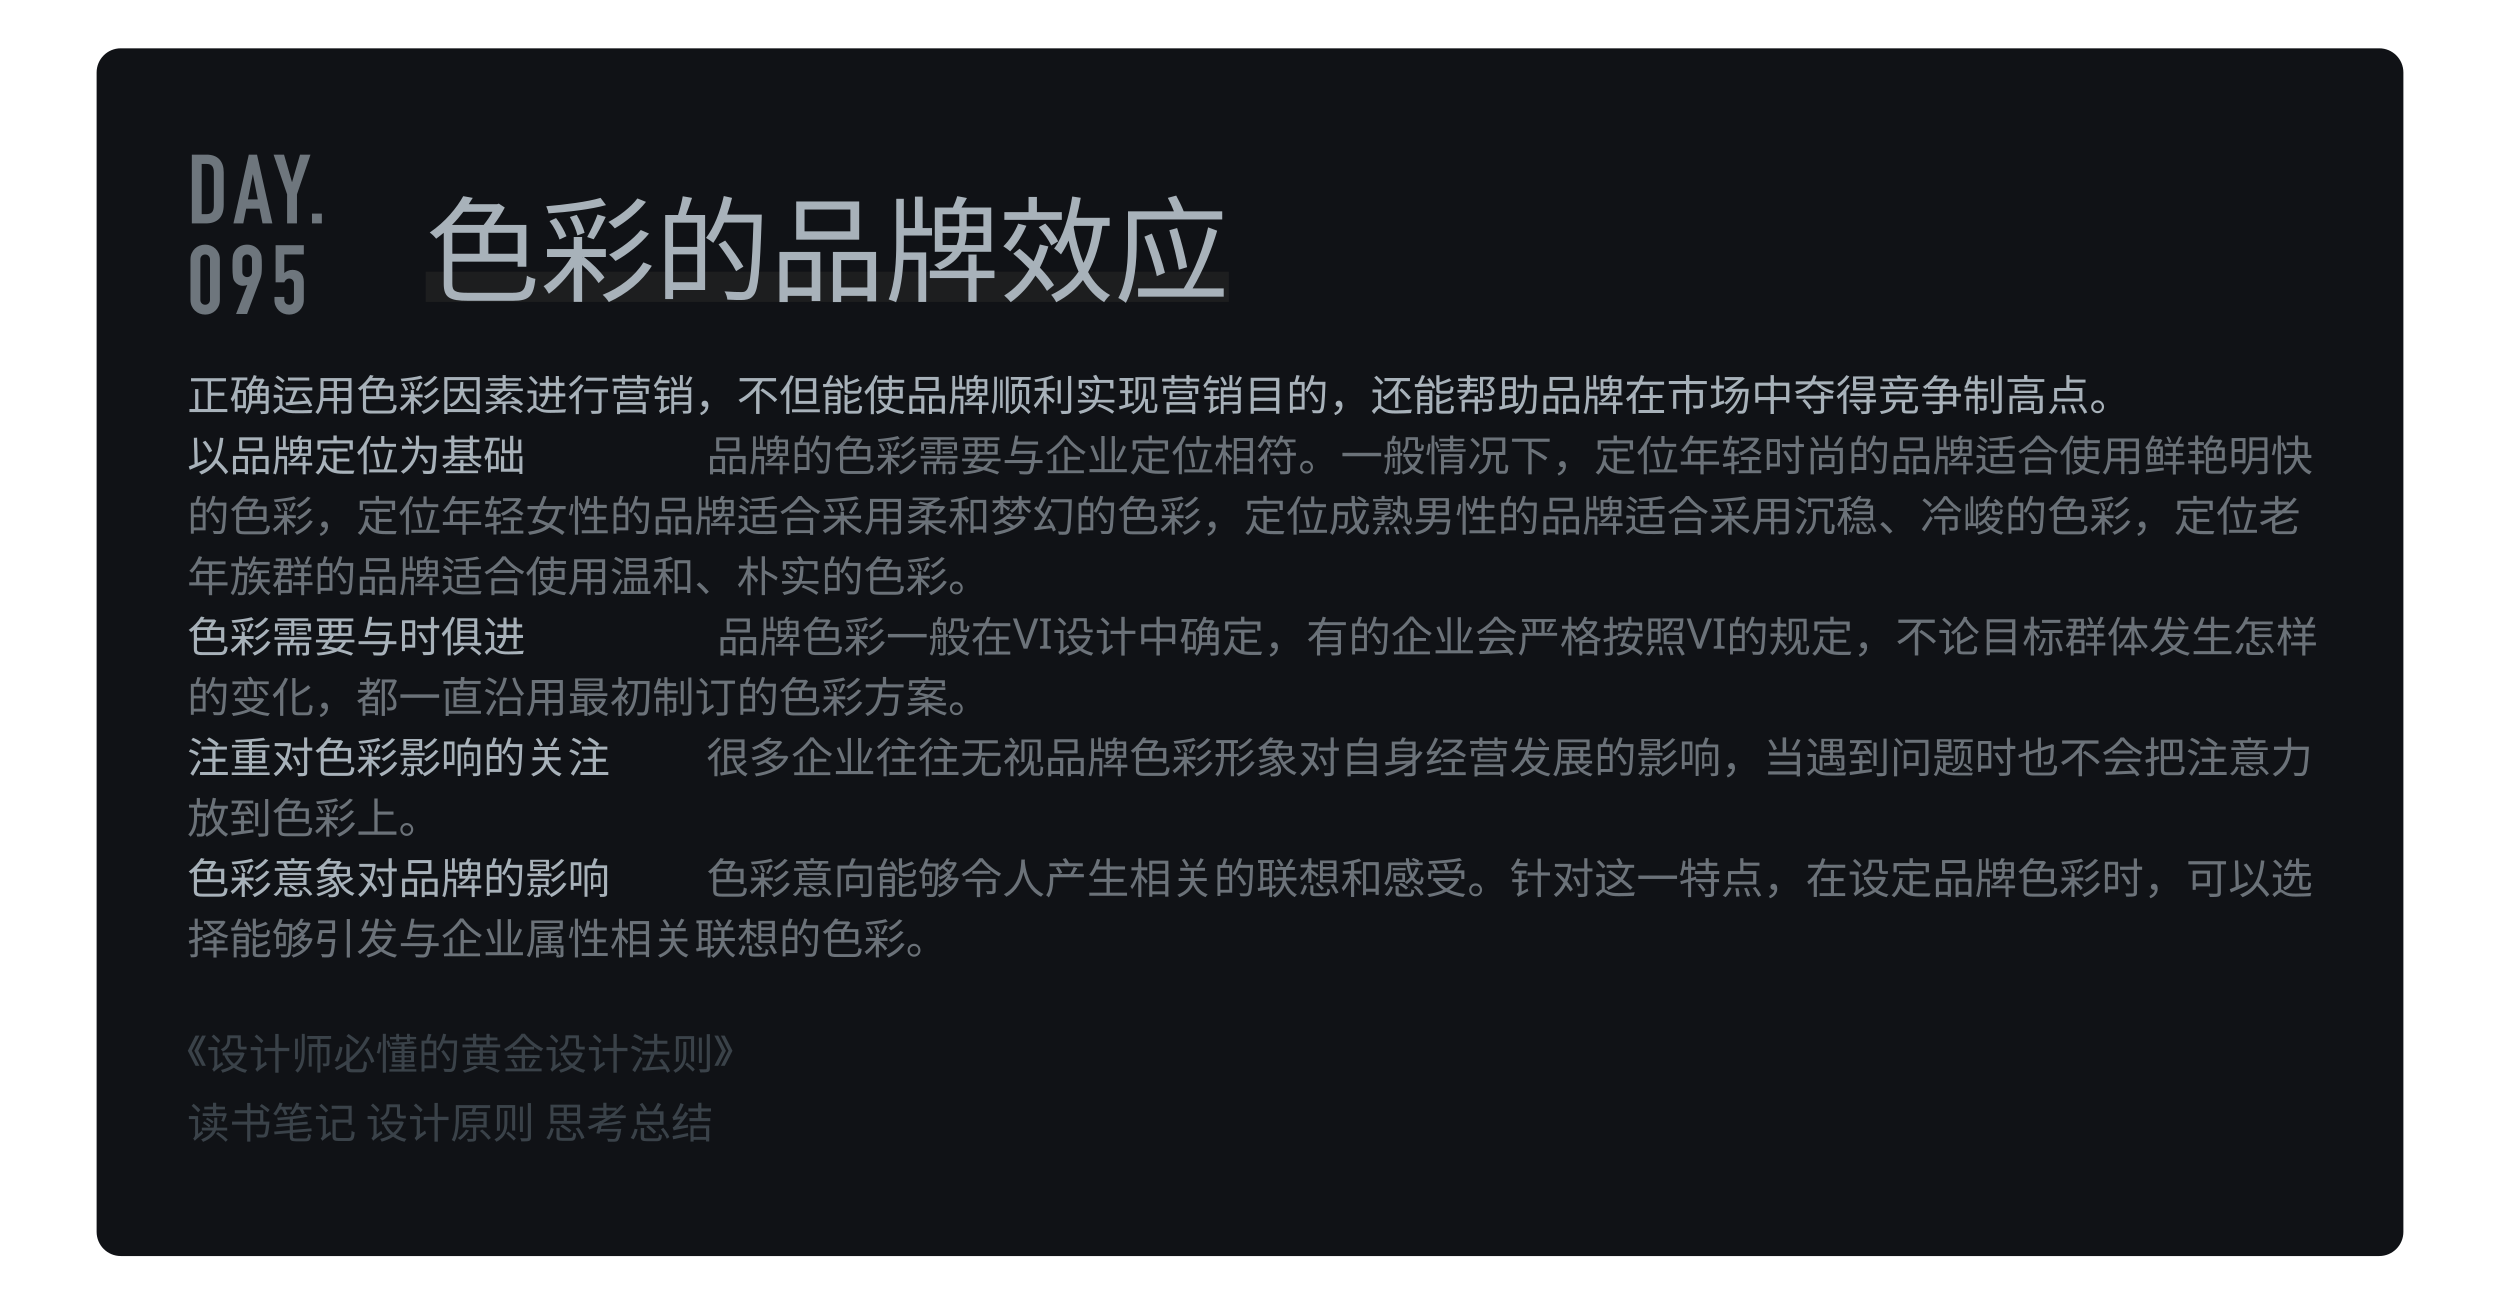
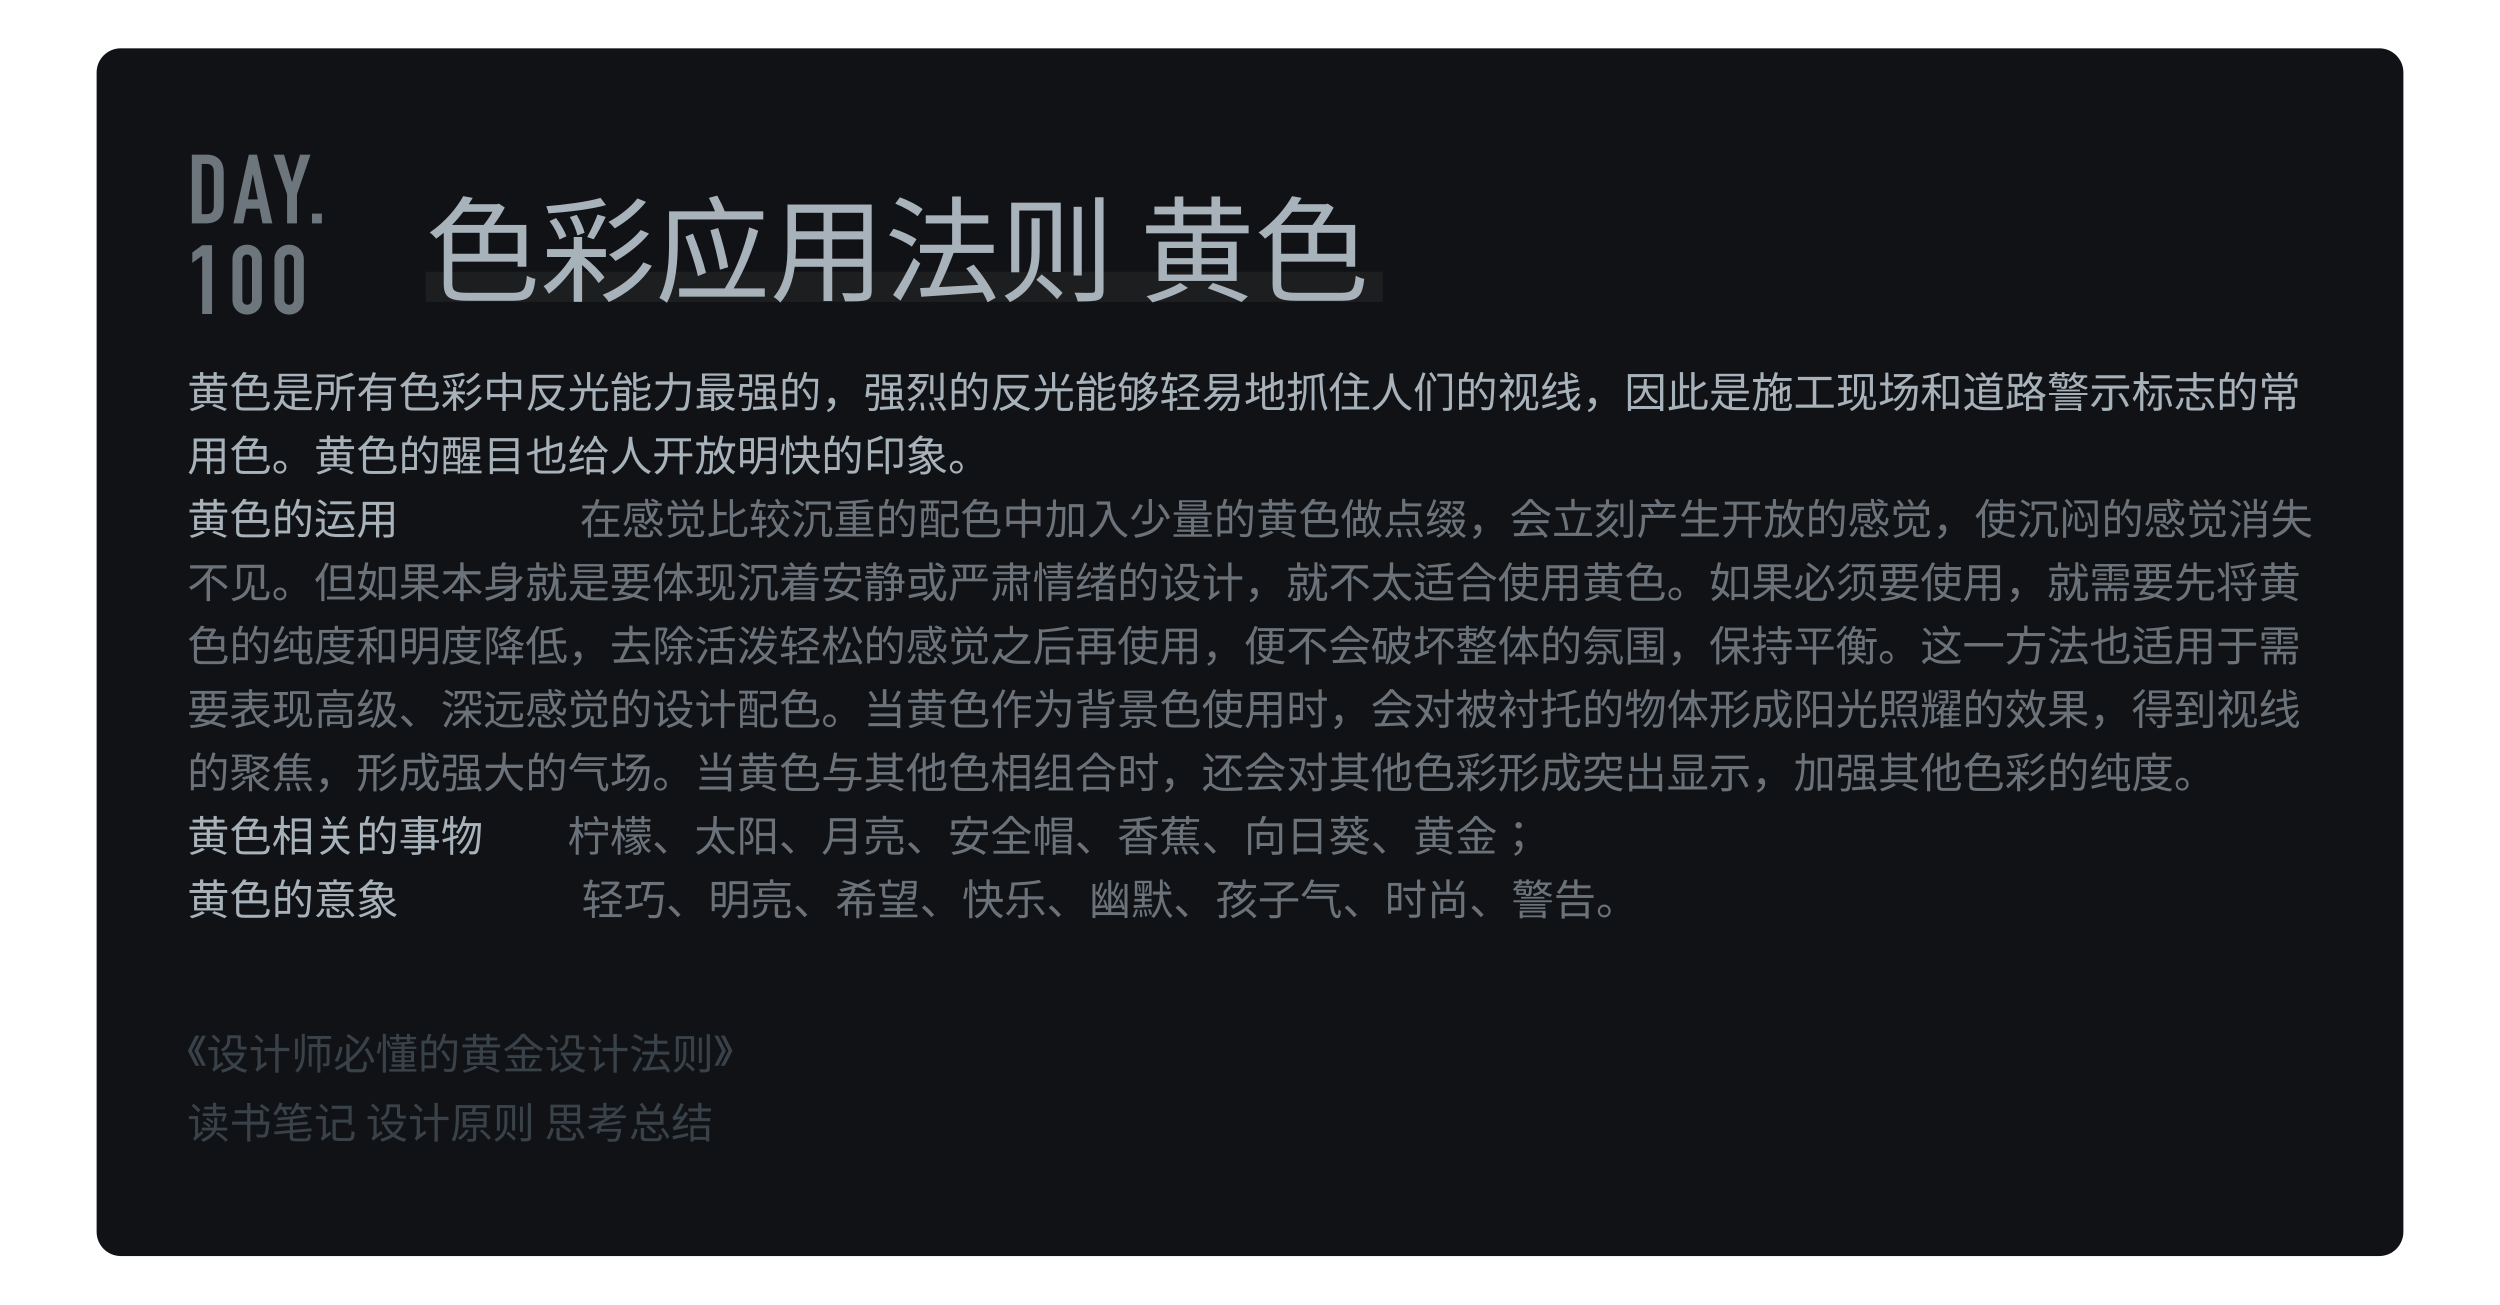
<svg xmlns="http://www.w3.org/2000/svg" width="828px" height="432px" viewBox="0 0 828 432" version="1.1">
-   <g id="95" stroke="none" stroke-width="1" fill="none" fill-rule="evenodd">
+   <g id="100" stroke="none" stroke-width="1" fill="none" fill-rule="evenodd">
    <g id="编组" transform="translate(32, 16)">
      <rect id="矩形" fill="#101216" x="0" y="0" width="764" height="400" rx="8" />
-       <path d="M31.536,58 L31.536,35.216 L36.368,35.216 C38.245,35.216 39.669,35.728 40.64,36.752 C41.611,37.776 42.096,39.227 42.096,41.104 L42.096,51.76 C42.096,53.893 41.579,55.467 40.544,56.48 C39.509,57.493 38.021,58 36.08,58 L31.536,58 Z M34.8,38.288 L34.8,54.928 L36.304,54.928 C37.221,54.928 37.872,54.699 38.256,54.24 C38.64,53.781 38.832,53.061 38.832,52.08 L38.832,41.104 C38.832,40.208 38.651,39.515 38.288,39.024 C37.925,38.533 37.264,38.288 36.304,38.288 L34.8,38.288 Z M53.376,50.032 L51.776,41.776 L51.712,41.776 L50.112,50.032 L53.376,50.032 Z M45.312,58 L50.4,35.216 L53.12,35.216 L58.208,58 L54.944,58 L53.984,53.104 L49.536,53.104 L48.576,58 L45.312,58 Z M63.088,58 L63.088,48.368 L58.608,35.216 L62.064,35.216 L64.688,44.272 L64.752,44.272 L67.376,35.216 L70.832,35.216 L66.352,48.368 L66.352,58 L63.088,58 Z M71.328,58 L71.328,54.736 L74.592,54.736 L74.592,58 L71.328,58 Z M31.088,69.92 C31.088,69.152 31.221,68.469 31.488,67.872 C31.755,67.275 32.112,66.763 32.56,66.336 C33.008,65.909 33.525,65.584 34.112,65.36 C34.699,65.136 35.312,65.024 35.952,65.024 C36.592,65.024 37.205,65.136 37.792,65.36 C38.379,65.584 38.896,65.909 39.344,66.336 C39.792,66.763 40.149,67.275 40.416,67.872 C40.683,68.469 40.816,69.152 40.816,69.92 L40.816,83.296 C40.816,84.064 40.683,84.747 40.416,85.344 C40.149,85.941 39.792,86.453 39.344,86.88 C38.896,87.307 38.379,87.632 37.792,87.856 C37.205,88.08 36.592,88.192 35.952,88.192 C35.312,88.192 34.699,88.08 34.112,87.856 C33.525,87.632 33.008,87.307 32.56,86.88 C32.112,86.453 31.755,85.941 31.488,85.344 C31.221,84.747 31.088,84.064 31.088,83.296 L31.088,69.92 Z M34.352,83.296 C34.352,83.765 34.501,84.155 34.8,84.464 C35.099,84.773 35.483,84.928 35.952,84.928 C36.421,84.928 36.805,84.773 37.104,84.464 C37.403,84.155 37.552,83.765 37.552,83.296 L37.552,69.92 C37.552,69.451 37.403,69.061 37.104,68.752 C36.805,68.443 36.421,68.288 35.952,68.288 C35.483,68.288 35.099,68.443 34.8,68.752 C34.501,69.061 34.352,69.451 34.352,69.92 L34.352,83.296 Z M46.176,88 L49.888,78.432 L49.824,78.368 C49.717,78.453 49.552,78.523 49.328,78.576 C49.104,78.629 48.811,78.656 48.448,78.656 C47.872,78.656 47.339,78.517 46.848,78.24 C46.357,77.963 45.973,77.611 45.696,77.184 C45.547,76.971 45.429,76.741 45.344,76.496 C45.259,76.251 45.195,75.936 45.152,75.552 C45.099,75.232 45.06,74.842 45.036,74.381 L45.024,74.096 C45.008,73.656 44.998,73.129 44.994,72.515 L44.992,71.872 C44.992,71.232 45,70.69 45.016,70.246 L45.024,70.032 C45.041,69.648 45.072,69.308 45.116,69.013 L45.152,68.8 C45.195,68.48 45.264,68.203 45.36,67.968 C45.456,67.733 45.579,67.488 45.728,67.232 C46.155,66.528 46.725,65.984 47.44,65.6 C48.155,65.216 48.96,65.024 49.856,65.024 C50.752,65.024 51.552,65.221 52.256,65.616 C52.96,66.011 53.525,66.549 53.952,67.232 C54.101,67.488 54.229,67.733 54.336,67.968 C54.443,68.203 54.528,68.48 54.592,68.8 C54.635,69.141 54.667,69.552 54.688,70.032 L54.704,70.476 C54.715,70.873 54.72,71.339 54.72,71.872 L54.714,72.71 C54.709,73.052 54.7,73.354 54.688,73.616 L54.657,74.133 C54.639,74.375 54.618,74.592 54.592,74.784 C54.528,75.125 54.459,75.429 54.384,75.696 C54.309,75.963 54.219,76.245 54.112,76.544 L49.824,88 L46.176,88 Z M48.256,74.144 C48.256,74.635 48.416,75.029 48.736,75.328 C49.056,75.627 49.429,75.776 49.856,75.776 C50.283,75.776 50.656,75.627 50.976,75.328 C51.296,75.029 51.456,74.635 51.456,74.144 L51.456,69.92 C51.456,69.429 51.296,69.035 50.976,68.736 C50.656,68.437 50.283,68.288 49.856,68.288 C49.429,68.288 49.056,68.437 48.736,68.736 C48.416,69.035 48.256,69.429 48.256,69.92 L48.256,74.144 Z M68.624,65.216 L68.624,68.288 L62.16,68.288 L62.16,74.432 C62.459,74.133 62.843,73.883 63.312,73.68 C63.781,73.477 64.304,73.376 64.88,73.376 C65.989,73.376 66.891,73.712 67.584,74.384 C68.277,75.056 68.624,76.064 68.624,77.408 L68.624,83.296 C68.624,84.064 68.491,84.747 68.224,85.344 C67.957,85.941 67.6,86.453 67.152,86.88 C66.704,87.307 66.187,87.632 65.6,87.856 C65.013,88.08 64.4,88.192 63.76,88.192 C63.12,88.192 62.507,88.08 61.92,87.856 C61.333,87.632 60.816,87.307 60.368,86.88 C59.92,86.453 59.563,85.941 59.296,85.344 C59.029,84.747 58.896,84.064 58.896,83.296 L58.896,82.336 L62.16,82.336 L62.16,83.168 C62.16,83.723 62.315,84.155 62.624,84.464 C62.933,84.773 63.333,84.928 63.824,84.928 C64.315,84.928 64.693,84.779 64.96,84.48 C65.227,84.181 65.36,83.765 65.36,83.232 L65.36,77.888 C65.36,77.44 65.216,77.056 64.928,76.736 C64.64,76.416 64.272,76.256 63.824,76.256 C63.547,76.256 63.312,76.304 63.12,76.4 C62.928,76.496 62.768,76.608 62.64,76.736 C62.512,76.864 62.416,77.003 62.352,77.152 L62.16,77.504 L62.16,77.504 L59.28,77.504 L59.28,65.216 L68.624,65.216 Z" id="DAY.095" fill="#6E767D" fill-rule="nonzero" />
+       <path d="M31.536,58 L31.536,35.216 L36.368,35.216 C38.245,35.216 39.669,35.728 40.64,36.752 C41.611,37.776 42.096,39.227 42.096,41.104 L42.096,51.76 C42.096,53.893 41.579,55.467 40.544,56.48 C39.509,57.493 38.021,58 36.08,58 L31.536,58 Z M34.8,38.288 L34.8,54.928 L36.304,54.928 C37.221,54.928 37.872,54.699 38.256,54.24 C38.64,53.781 38.832,53.061 38.832,52.08 L38.832,41.104 C38.832,40.208 38.651,39.515 38.288,39.024 C37.925,38.533 37.264,38.288 36.304,38.288 L34.8,38.288 Z M53.376,50.032 L51.776,41.776 L51.712,41.776 L50.112,50.032 L53.376,50.032 Z M45.312,58 L50.4,35.216 L53.12,35.216 L58.208,58 L54.944,58 L53.984,53.104 L49.536,53.104 L48.576,58 L45.312,58 Z M63.088,58 L63.088,48.368 L58.608,35.216 L62.064,35.216 L64.688,44.272 L64.752,44.272 L67.376,35.216 L70.832,35.216 L66.352,48.368 L66.352,58 L63.088,58 Z M71.328,58 L71.328,54.736 L74.592,54.736 L74.592,58 L71.328,58 Z M49.856,65.024 C50.496,65.024 51.109,65.136 51.696,65.36 C52.283,65.584 52.8,65.909 53.248,66.336 C53.696,66.763 54.053,67.275 54.32,67.872 C54.587,68.469 54.72,69.152 54.72,69.92 L54.72,83.296 C54.72,84.064 54.587,84.747 54.32,85.344 C54.053,85.941 53.696,86.453 53.248,86.88 C52.8,87.307 52.283,87.632 51.696,87.856 C51.109,88.08 50.496,88.192 49.856,88.192 C49.216,88.192 48.603,88.08 48.016,87.856 C47.429,87.632 46.912,87.307 46.464,86.88 C46.016,86.453 45.659,85.941 45.392,85.344 C45.125,84.747 44.992,84.064 44.992,83.296 L44.992,69.92 C44.992,69.152 45.125,68.469 45.392,67.872 C45.659,67.275 46.016,66.763 46.464,66.336 C46.912,65.909 47.429,65.584 48.016,65.36 C48.603,65.136 49.216,65.024 49.856,65.024 Z M63.76,65.024 C64.4,65.024 65.013,65.136 65.6,65.36 C66.187,65.584 66.704,65.909 67.152,66.336 C67.6,66.763 67.957,67.275 68.224,67.872 C68.491,68.469 68.624,69.152 68.624,69.92 L68.624,83.296 C68.624,84.064 68.491,84.747 68.224,85.344 C67.957,85.941 67.6,86.453 67.152,86.88 C66.704,87.307 66.187,87.632 65.6,87.856 C65.013,88.08 64.4,88.192 63.76,88.192 C63.12,88.192 62.507,88.08 61.92,87.856 C61.333,87.632 60.816,87.307 60.368,86.88 C59.92,86.453 59.563,85.941 59.296,85.344 C59.029,84.747 58.896,84.064 58.896,83.296 L58.896,69.92 C58.896,69.152 59.029,68.469 59.296,67.872 C59.563,67.275 59.92,66.763 60.368,66.336 C60.816,65.909 61.333,65.584 61.92,65.36 C62.507,65.136 63.12,65.024 63.76,65.024 Z M38.224,65.216 L38.224,88 L34.96,88 L34.96,68.672 L31.696,71.072 L31.696,67.616 L34.96,65.216 L38.224,65.216 Z M49.856,68.288 C49.387,68.288 49.003,68.443 48.704,68.752 C48.405,69.061 48.256,69.451 48.256,69.92 L48.256,83.296 C48.256,83.765 48.405,84.155 48.704,84.464 C49.003,84.773 49.387,84.928 49.856,84.928 C50.325,84.928 50.709,84.773 51.008,84.464 C51.307,84.155 51.456,83.765 51.456,83.296 L51.456,69.92 C51.456,69.451 51.307,69.061 51.008,68.752 C50.709,68.443 50.325,68.288 49.856,68.288 Z M63.76,68.288 C63.291,68.288 62.907,68.443 62.608,68.752 C62.309,69.061 62.16,69.451 62.16,69.92 L62.16,69.92 L62.16,83.296 C62.16,83.765 62.309,84.155 62.608,84.464 C62.907,84.773 63.291,84.928 63.76,84.928 C64.229,84.928 64.613,84.773 64.912,84.464 C65.211,84.155 65.36,83.765 65.36,83.296 L65.36,83.296 L65.36,69.92 C65.36,69.451 65.211,69.061 64.912,68.752 C64.613,68.443 64.229,68.288 63.76,68.288 Z" id="DAY.100" fill="#6E767D" fill-rule="nonzero" />
    </g>
-     <rect id="矩形" fill="#1D1E1F" x="141" y="90" width="266" height="10" />
-     <text id="色彩的品牌效应" font-family="PingFangSC-Semibold, PingFang SC" font-size="38" font-weight="500" line-spacing="38" fill="#A8B2BA">
-       <tspan x="141" y="97">色彩的品牌效应</tspan>
+     <rect id="矩形" fill="#1D1E1F" x="141" y="90" width="317" height="10" />
+     <text id="色彩应用法则-黄色" font-family="PingFangSC-Semibold, PingFang SC" font-size="38" font-weight="500" line-spacing="38" fill="#A8B2BA">
+       <tspan x="141" y="97">色彩应用法则 黄色</tspan>
    </text>
-     <text id="正确运用色彩因素进行营销，不但能使品牌顺" font-family="PingFangSC-Regular, PingFang SC" font-size="14" font-weight="normal" line-spacing="20" fill="#A8B2BA">
-       <tspan x="62" y="136">正确运用色彩因素进行营销，不但能使品牌顺利实现营销目的，还能帮助品牌在市场中夺得竞争制高点。</tspan>
-       <tspan x="62" y="156" font-family="PingFangSC-Medium, PingFang SC" font-weight="400">以品牌定位为基础</tspan>
-       <tspan x="174" y="156">           </tspan>
-       <tspan x="234" y="156" fill-opacity="0.6">品牌的色彩需要与企业定位相符。一般情况下，定位年轻时尚的品牌适合使用鲜艳明快</tspan>
-       <tspan x="62" y="176" fill-opacity="0.6">的色彩，定位年轻女性的品牌适合采用柔和梦幻的色彩，定位成熟男性的品牌适合采用沉稳、冷峻的色彩，定位老</tspan>
-       <tspan x="62" y="196" fill-opacity="0.6">年族群的品牌适合使用温和、朴实的色彩。</tspan>
-       <tspan x="328" y="196" />
-       <tspan x="62" y="216" font-family="PingFangSC-Medium, PingFang SC" font-weight="400">色彩需要与时俱进</tspan>
-       <tspan x="174" y="216">           </tspan>
-       <tspan x="237.472" y="216" fill-opacity="0.6">品牌色彩一般在VI设计中确定，有的企业会严格按照VI的规定，不论目标群体发生怎样</tspan>
-       <tspan x="62" y="236" fill-opacity="0.6">的变化，都一直沿用最初制订的色彩方案。</tspan>
-       <tspan x="328" y="236" />
-       <tspan x="62" y="256" font-family="PingFangSC-Medium, PingFang SC" font-weight="400">注重对色彩影响的关注</tspan>
-       <tspan x="202" y="256">     </tspan>
-       <tspan x="234" y="256" fill-opacity="0.6">很多企业往往无视品牌色彩形象对自身经营发展的影响，当遇到问题时也不会把注意力</tspan>
-       <tspan x="62" y="276" fill-opacity="0.6">放到色彩上。</tspan>
-       <tspan x="146" y="276" />
-       <tspan x="62" y="296" font-family="PingFangSC-Medium, PingFang SC" font-weight="400">色彩意象对品牌的影响</tspan>
-       <tspan x="202" y="296">    </tspan>
-       <tspan x="234" y="296" fill-opacity="0.6">色彩意向能够令人产生相关的联想和感受。针对这一特点，在设定品牌色彩时，可以选</tspan>
-       <tspan x="62" y="316" fill-opacity="0.6">择能够引发与企业属性相关联想的色彩。</tspan>
+     <text id="黄色是所有色彩中反光能力最强的，强烈的反" font-family="PingFangSC-Regular, PingFang SC" font-size="14" font-weight="normal" line-spacing="21" fill="#A8B2BA">
+       <tspan x="62" y="135">黄色是所有色彩中反光能力最强的，强烈的反光能够轻易地抓住人们的视线，因此是施工现场和道路警示标志的常</tspan>
+       <tspan x="62" y="156">用色。黄色的醒目也给人开放明快的印象。</tspan>
+       <tspan x="62" y="177" font-family="PingFangSC-Medium, PingFang SC" font-weight="400">黄色的运用</tspan>
+       <tspan x="132" y="177">           </tspan>
+       <tspan x="192" y="177" fill-opacity="0.6">在感觉比较沉重的配色中加入少量的黄色做点缀，会立刻产生开放的感觉，使沉闷的感觉消失</tspan>
+       <tspan x="62" y="198" fill-opacity="0.6">不见。但如果本身就是要体现沉着安静或严肃情绪的设计，就不太适合使用黄色。如果必须要使用，就需要先将黄</tspan>
+       <tspan x="62" y="219" fill-opacity="0.6">色的纯度和明度降低，去除活泼轻松的感觉之后再使用，便不会破坏整体的氛围，保持平衡。这一方法也适用于需</tspan>
+       <tspan x="62" y="240" fill-opacity="0.6">要表现高级、深远感觉的设计配色。当黄色作为背景色使用时，会对被衬托的物体形成阳光照耀的效果，得到视线</tspan>
+       <tspan x="62" y="261" fill-opacity="0.6">的聚焦，形成强大的气场。当黄色与其他色相组合时，还会对其他色彩形成突出显示，加强其他色彩的纯度。</tspan>
+       <tspan x="62" y="282" font-family="PingFangSC-Medium, PingFang SC" font-weight="400">黄色相关的事物</tspan>
+       <tspan x="160" y="282">      </tspan>
+       <tspan x="187.972" y="282" fill-opacity="0.6"> 柠檬、太阳、月亮、安全帽、香蕉、向日葵、黄金；</tspan>
+       <tspan x="62" y="303" font-family="PingFangSC-Medium, PingFang SC" font-weight="400">黄色的意象</tspan>
+       <tspan x="132" y="303">             </tspan>
+       <tspan x="192.606" y="303" fill-opacity="0.6">轻巧、明亮、希望、快乐、幽默、孩子气、时尚、警告。</tspan>
    </text>
    <text id="《设计师必懂的黄金设计法则》-读书笔记" font-family="PingFangSC-Regular, PingFang SC" font-size="14" font-weight="normal" line-spacing="24" fill="#3A4249">
      <tspan x="62" y="353">《设计师必懂的黄金设计法则》     </tspan>
      <tspan x="62" y="377">读书笔记 设计原则 思考总结</tspan>
    </text>
  </g>
</svg>
